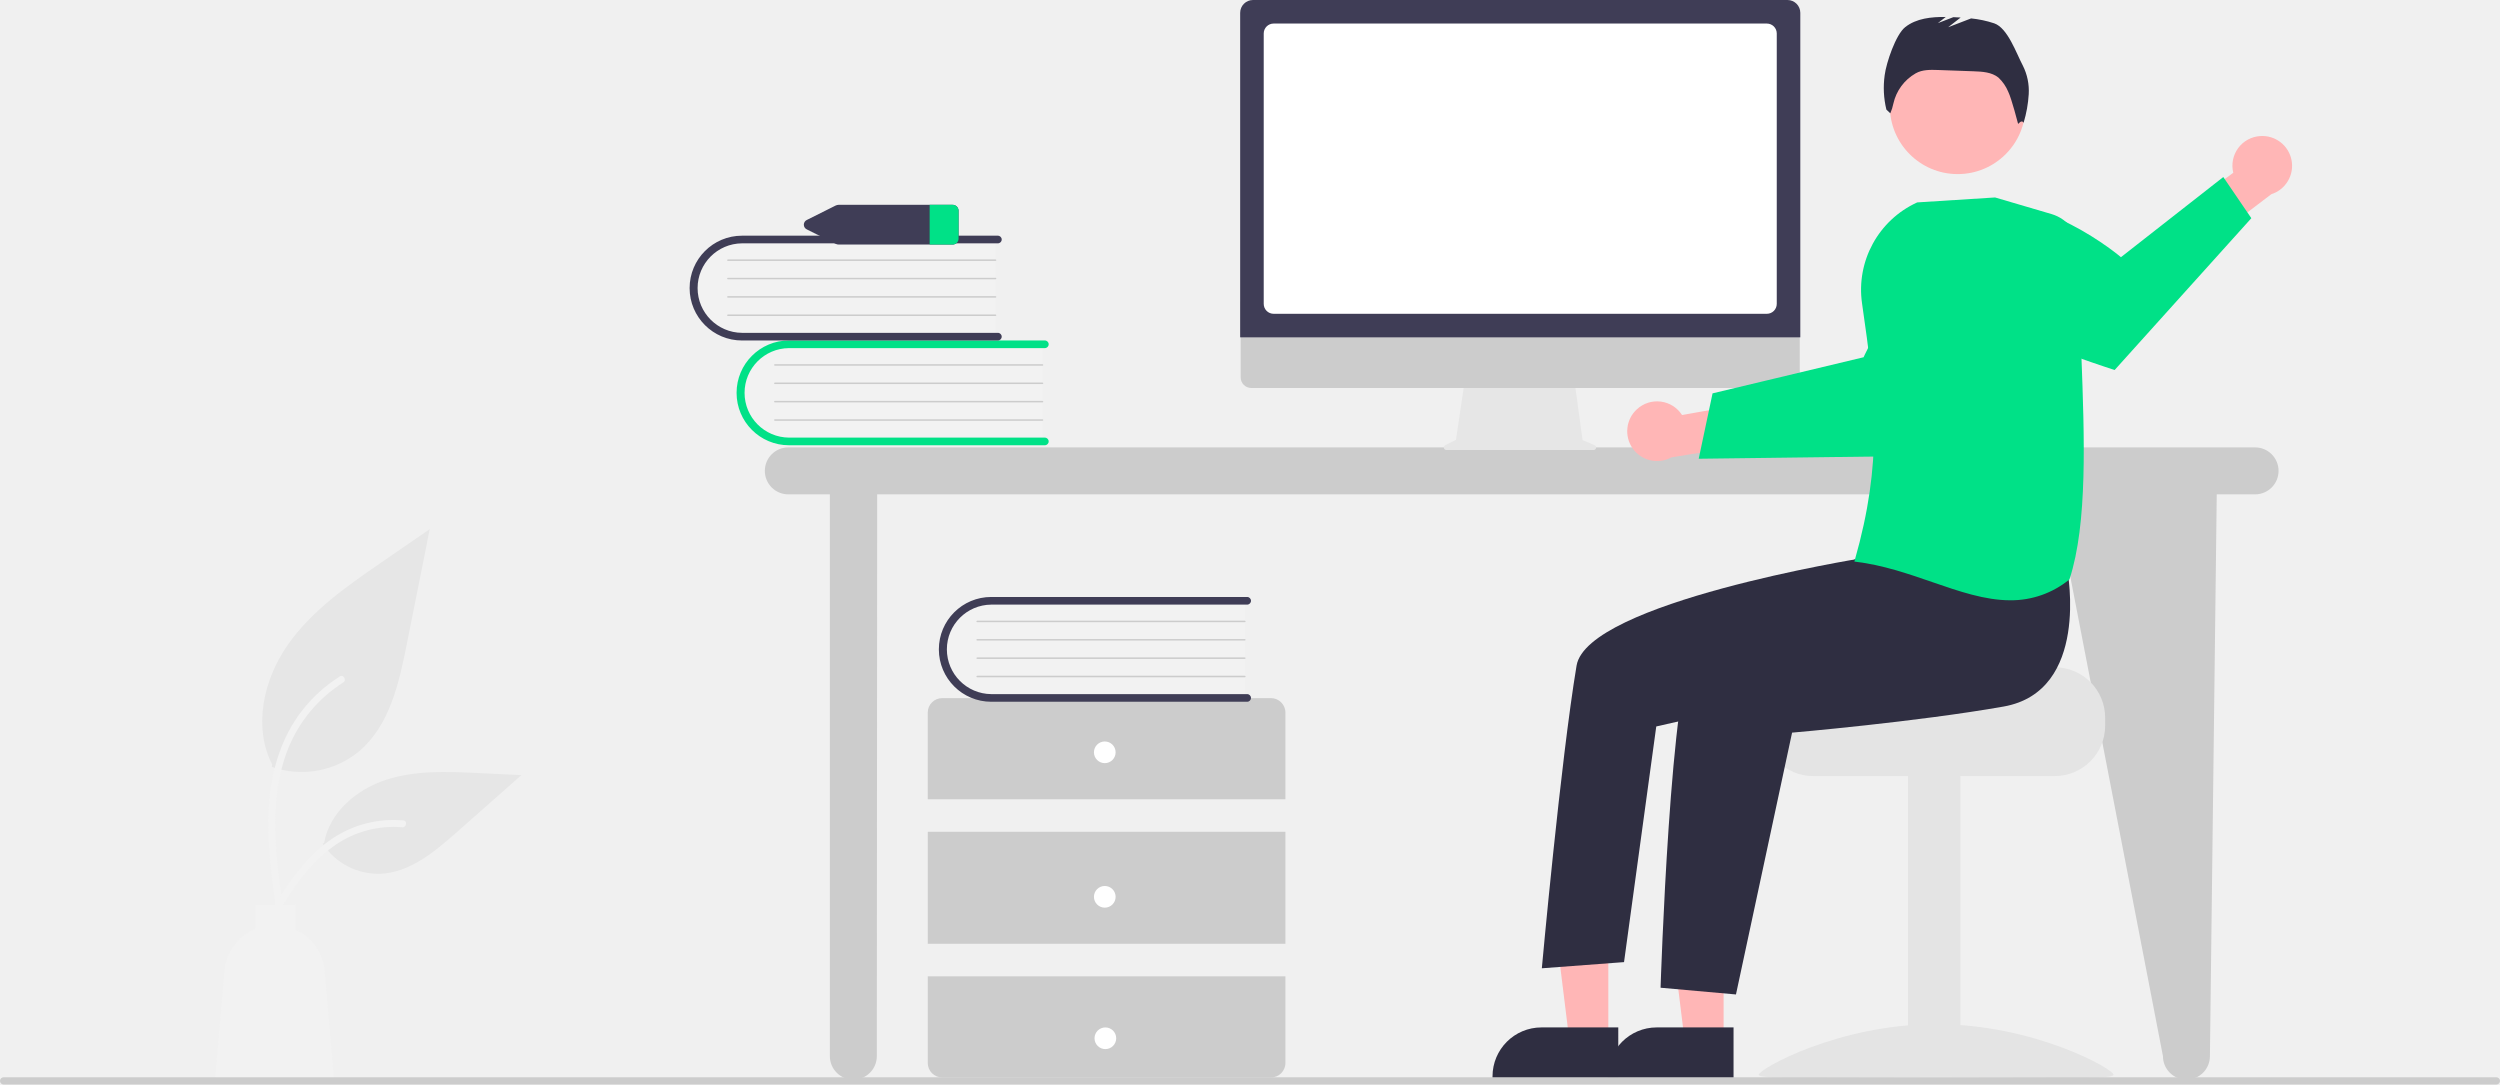
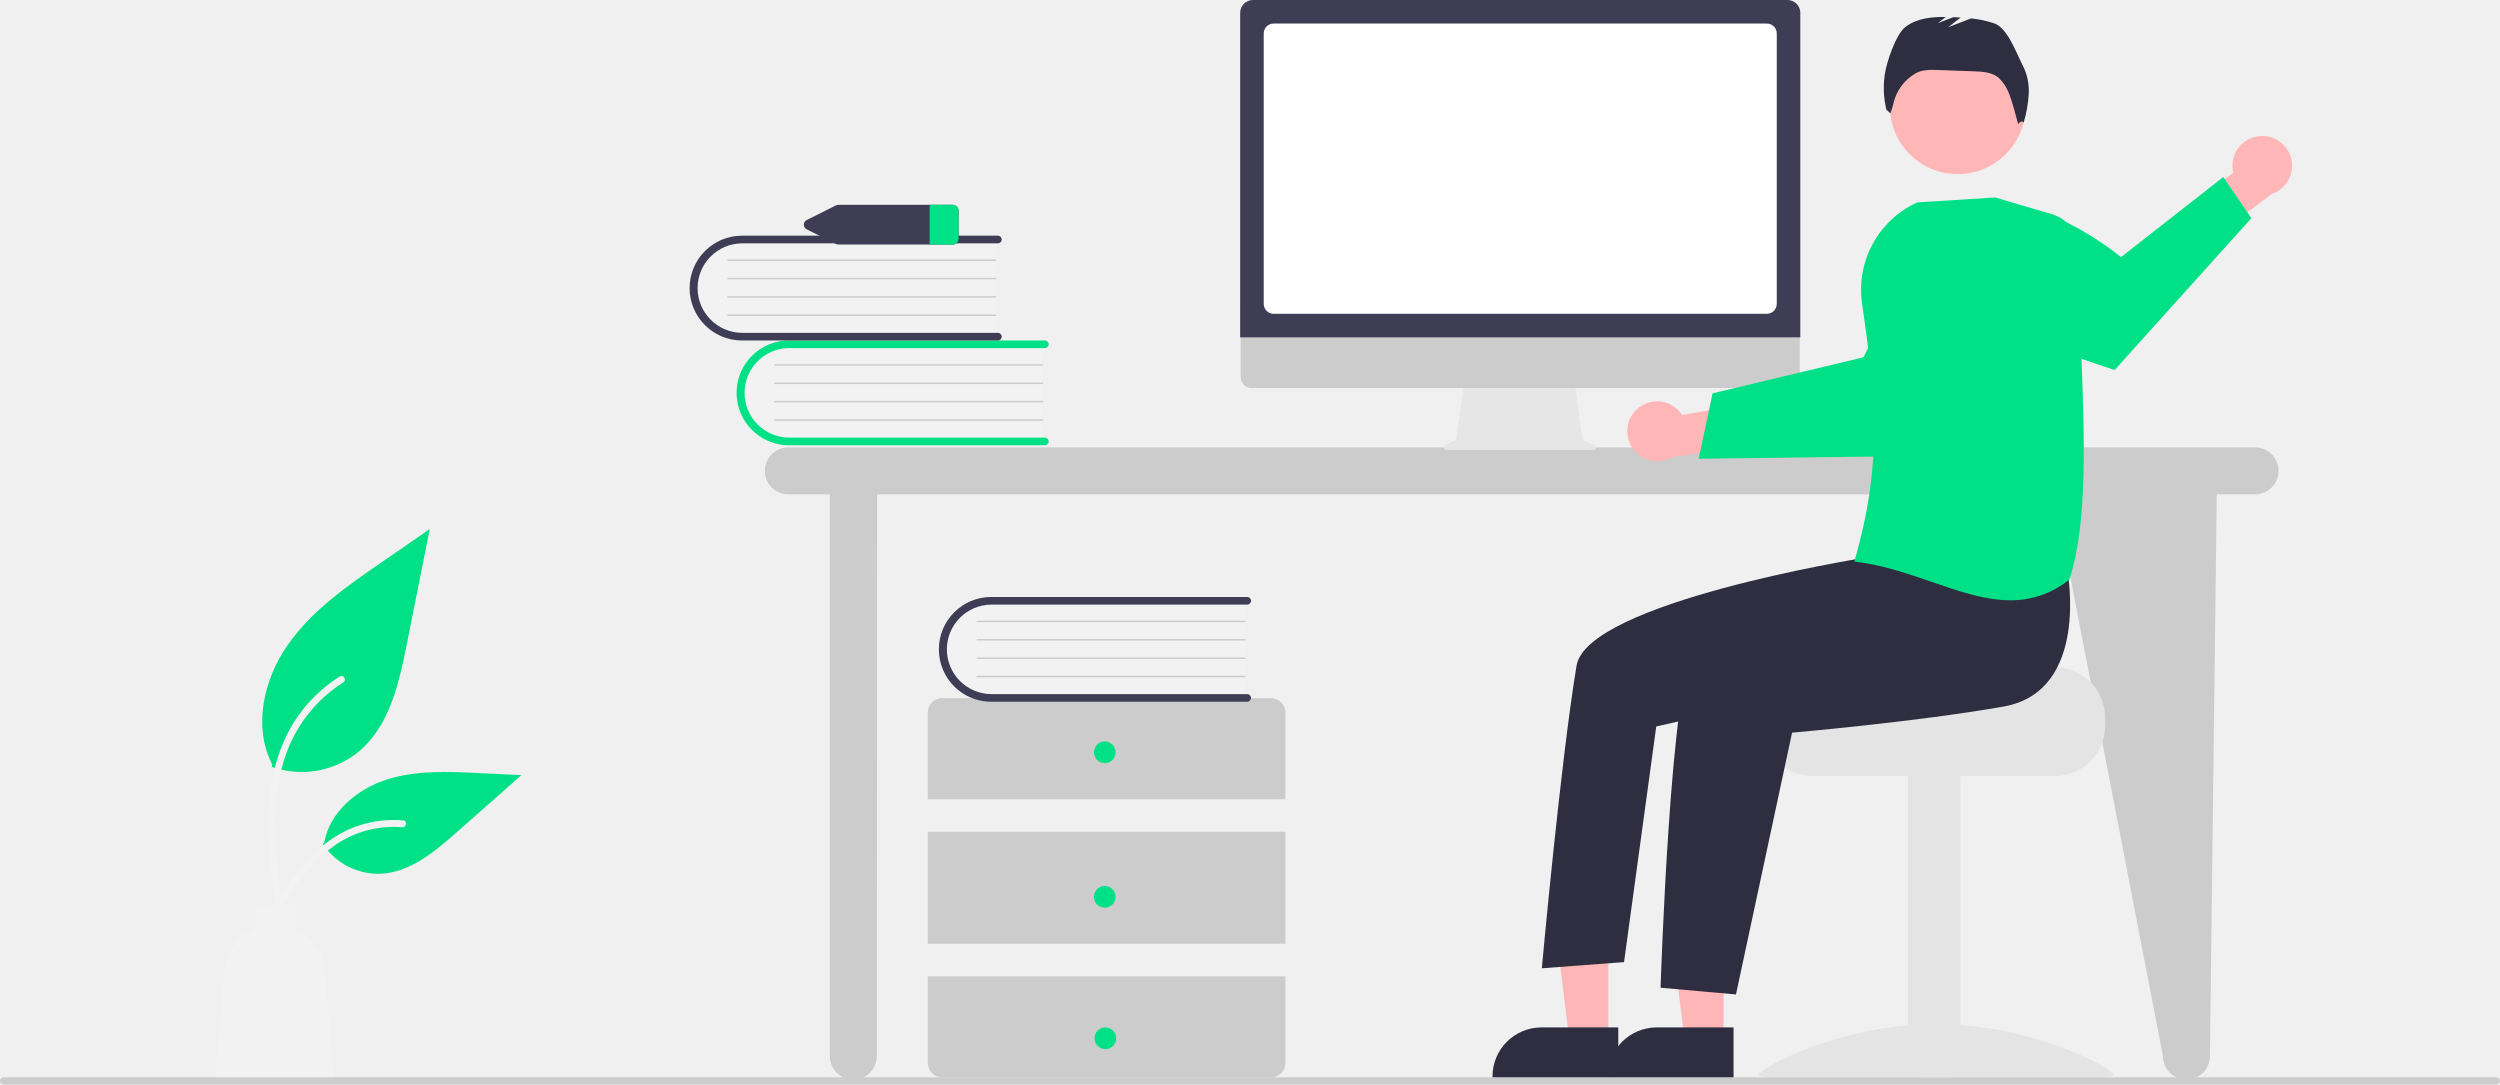
<svg xmlns="http://www.w3.org/2000/svg" data-name="Layer 1" width="979.327" height="424.837" viewBox="0 0 979.327 424.837">
  <path d="M993.718,412.839H419.142a9.199,9.199,0,0,0,0,18.398H435.417V651.303a9.199,9.199,0,0,0,18.398,0l.14-220.065h461.156l42.52,220.065a9.199,9.199,0,1,0,18.398,0l2.676-220.065h15.014a9.199,9.199,0,0,0,0-18.398Z" transform="translate(-110.3366 -237.5817)" fill="#ccc" />
  <path d="M518.737,371.85v38.955H421.141a19.489,19.489,0,1,1-1.355-38.955q.677-.024,1.355,0Z" transform="translate(-110.3366 -237.5817)" fill="#f2f2f2" />
  <path d="M521.134,410.506a1.499,1.499,0,0,1-1.498,1.498H419.403a20.526,20.526,0,0,1,0-41.052H519.636a1.498,1.498,0,1,1,0,2.997H419.403a17.53,17.53,0,0,0,0,35.059H519.636A1.499,1.499,0,0,1,521.134,410.506Z" transform="translate(-110.3366 -237.5817)" fill="#00e187" />
  <path d="M518.737,380.84H413.859a.3.3,0,0,1-.006-.599H518.737a.3.3,0,0,1,0,.599Z" transform="translate(-110.3366 -237.5817)" fill="#ccc" />
  <path d="M518.737,388.032H413.859a.3.3,0,0,1-.006-.599H518.737a.3.3,0,0,1,0,.599Z" transform="translate(-110.3366 -237.5817)" fill="#ccc" />
  <path d="M518.737,395.223H413.859a.3.3,0,0,1-.006-.599H518.737a.3.3,0,0,1,0,.599Z" transform="translate(-110.3366 -237.5817)" fill="#ccc" />
  <path d="M518.737,402.415H413.859a.3.3,0,0,1-.006-.599H518.737a.3.3,0,0,1,0,.599Z" transform="translate(-110.3366 -237.5817)" fill="#ccc" />
  <path d="M500.339,330.809v38.955H402.743a19.489,19.489,0,0,1-1.355-38.955q.677-.024,1.355,0Z" transform="translate(-110.3366 -237.5817)" fill="#f2f2f2" />
  <path d="M502.737,369.464a1.499,1.499,0,0,1-1.498,1.498H401.005a20.526,20.526,0,0,1,0-41.052H501.239a1.498,1.498,0,1,1,0,2.997H401.005a17.53,17.53,0,0,0,0,35.059H501.239A1.499,1.499,0,0,1,502.737,369.464Z" transform="translate(-110.3366 -237.5817)" fill="#3f3d56" />
  <path d="M500.339,339.799H395.461a.3.3,0,0,1-.006-.599H500.339a.3.3,0,0,1,0,.599Z" transform="translate(-110.3366 -237.5817)" fill="#ccc" />
  <path d="M500.339,346.991H395.461a.3.3,0,0,1-.006-.599H500.339a.3.3,0,0,1,0,.599Z" transform="translate(-110.3366 -237.5817)" fill="#ccc" />
  <path d="M500.339,354.182H395.461a.3.3,0,0,1-.006-.599H500.339a.3.3,0,0,1,0,.599Z" transform="translate(-110.3366 -237.5817)" fill="#ccc" />
  <path d="M500.339,361.374H395.461a.3.3,0,0,1-.006-.599H500.339a.3.3,0,0,1,0,.599Z" transform="translate(-110.3366 -237.5817)" fill="#ccc" />
  <path d="M613.874,550.683V516.718a5.661,5.661,0,0,0-5.661-5.661H479.428a5.661,5.661,0,0,0-5.661,5.661v33.965Z" transform="translate(-110.3366 -237.5817)" fill="#ccc" />
  <rect x="363.431" y="325.839" width="140.106" height="43.872" fill="#ccc" />
  <path d="M473.768,620.029V653.994a5.661,5.661,0,0,0,5.661,5.661H608.213a5.661,5.661,0,0,0,5.661-5.661V620.029Z" transform="translate(-110.3366 -237.5817)" fill="#ccc" />
-   <circle cx="432.776" cy="294.704" r="4.246" fill="#fff" />
-   <circle cx="432.776" cy="351.312" r="4.246" fill="#fff" />
-   <circle cx="433.004" cy="406.722" r="4.246" fill="#fff" />
+   <circle cx="432.776" cy="294.704" r="4.246" fill="#00e187" />
+   <circle cx="432.776" cy="351.312" r="4.246" fill="#00e187" />
+   <circle cx="433.004" cy="406.722" r="4.246" fill="#00e187" />
  <path d="M597.989,472.331v38.955H500.393a19.489,19.489,0,0,1-1.356-38.955q.678-.024,1.356,0Z" transform="translate(-110.3366 -237.5817)" fill="#f2f2f2" />
  <path d="M600.386,510.986a1.499,1.499,0,0,1-1.498,1.498H498.655a20.526,20.526,0,0,1-.025-41.052H598.888a1.498,1.498,0,1,1,0,2.997H498.655a17.53,17.53,0,0,0,0,35.059H598.888A1.499,1.499,0,0,1,600.386,510.986Z" transform="translate(-110.3366 -237.5817)" fill="#3f3d56" />
  <path d="M597.989,481.32H493.111a.3.3,0,0,1-.006-.599H597.989a.3.3,0,0,1,0,.599Z" transform="translate(-110.3366 -237.5817)" fill="#ccc" />
  <path d="M597.989,488.512H493.111a.3.3,0,0,1-.006-.599H597.989a.3.3,0,0,1,0,.599Z" transform="translate(-110.3366 -237.5817)" fill="#ccc" />
  <path d="M597.989,495.703H493.111a.3.3,0,0,1-.006-.599H597.989a.3.3,0,0,1,0,.599Z" transform="translate(-110.3366 -237.5817)" fill="#ccc" />
  <path d="M597.989,502.895H493.111a.3.3,0,0,1-.006-.599H597.989a.3.3,0,0,1,0,.599Z" transform="translate(-110.3366 -237.5817)" fill="#ccc" />
  <path d="M483.367,317.814H438.902a2.747,2.747,0,0,0-1.217.283l-11.223,5.618a2.045,2.045,0,0,0,0,3.764l11.223,5.618a2.747,2.747,0,0,0,1.217.283h44.466a2.334,2.334,0,0,0,2.463-2.165v-11.237A2.334,2.334,0,0,0,483.367,317.814Z" transform="translate(-110.3366 -237.5817)" fill="#3f3d56" />
  <path d="M485.83,319.979v11.237a2.334,2.334,0,0,1-2.463,2.165h-8.859V317.814h8.859A2.334,2.334,0,0,1,485.83,319.979Z" transform="translate(-110.3366 -237.5817)" fill="#00e187" />
-   <path d="M216.781,537.993a35.34,35.34,0,0,0,34.126-6.011c11.953-10.032,15.7-26.56,18.749-41.864q4.509-22.633,9.019-45.266l-18.882,13.002c-13.579,9.35-27.464,18.999-36.866,32.542S209.421,522.426,216.975,537.08" transform="translate(-110.3366 -237.5817)" fill="#e6e6e6" />
+   <path d="M216.781,537.993a35.34,35.34,0,0,0,34.126-6.011c11.953-10.032,15.7-26.56,18.749-41.864q4.509-22.633,9.019-45.266l-18.882,13.002c-13.579,9.35-27.464,18.999-36.866,32.542S209.421,522.426,216.975,537.08" transform="translate(-110.3366 -237.5817)" fill="#00e187" />
  <path d="M218.395,592.797c-1.911-13.921-3.876-28.02-2.536-42.09,1.191-12.496,5.003-24.7,12.764-34.707a57.736,57.736,0,0,1,14.813-13.423c1.481-.935,2.845,1.413,1.37,2.343a54.888,54.888,0,0,0-21.711,26.196c-4.727,12.023-5.486,25.128-4.671,37.9.493,7.723,1.537,15.396,2.589,23.059a1.406,1.406,0,0,1-.948,1.669,1.365,1.365,0,0,1-1.669-.948Z" transform="translate(-110.3366 -237.5817)" fill="#f2f2f2" />
-   <path d="M236.802,568.164a26.014,26.014,0,0,0,22.666,11.699c11.474-.545,21.04-8.553,29.651-16.156l25.47-22.488-16.857-.807c-12.122-.58-24.557-1.121-36.104,2.617s-22.195,12.735-24.306,24.686" transform="translate(-110.3366 -237.5817)" fill="#e6e6e6" />
+   <path d="M236.802,568.164a26.014,26.014,0,0,0,22.666,11.699c11.474-.545,21.04-8.553,29.651-16.156l25.47-22.488-16.857-.807c-12.122-.58-24.557-1.121-36.104,2.617s-22.195,12.735-24.306,24.686" transform="translate(-110.3366 -237.5817)" fill="#00e187" />
  <path d="M212.994,600.8c9.199-16.276,19.868-34.365,38.933-40.147A43.445,43.445,0,0,1,268.302,558.962c1.739.15,1.304,2.83-.431,2.68a40.361,40.361,0,0,0-26.133,6.914c-7.369,5.016-13.106,11.988-17.962,19.383-2.974,4.529-5.639,9.251-8.303,13.966-.852,1.507-3.341.419-2.479-1.105Z" transform="translate(-110.3366 -237.5817)" fill="#f2f2f2" />
  <path d="M198.255,617.932a19.698,19.698,0,0,1,12.071-16.498v-9.41h15.782v9.706a19.688,19.688,0,0,1,11.414,16.202l3.711,43.138H194.544Z" transform="translate(-110.3366 -237.5817)" fill="#f2f2f2" />
  <path d="M734.973,411.955l-4.695-1.977-3.221-23.536h-42.889l-3.491,23.439-4.2,2.1a.997.997,0,0,0,.446,1.89h57.663A.997.997,0,0,0,734.973,411.955Z" transform="translate(-110.3366 -237.5817)" fill="#e6e6e6" />
  <path d="M811.19,389.574H600.507a4.174,4.174,0,0,1-4.165-4.174V355.691H815.354V385.4A4.174,4.174,0,0,1,811.19,389.574Z" transform="translate(-110.3366 -237.5817)" fill="#ccc" />
  <path d="M815.575,369.732H596.15V242.613a5.037,5.037,0,0,1,5.032-5.032h209.361a5.038,5.038,0,0,1,5.032,5.032Z" transform="translate(-110.3366 -237.5817)" fill="#3f3d56" />
  <path d="M802.469,360.506h-193.214a3.883,3.883,0,0,1-3.879-3.879V250.687a3.884,3.884,0,0,1,3.879-3.879h193.214a3.884,3.884,0,0,1,3.879,3.879V356.627A3.883,3.883,0,0,1,802.469,360.506Z" transform="translate(-110.3366 -237.5817)" fill="#fff" />
  <path d="M751.58,397.887a11.616,11.616,0,0,1,17.666,2.272l26.134-4.646,6.697,15.193-36.999,6.043a11.679,11.679,0,0,1-13.499-18.862Z" transform="translate(-110.3366 -237.5817)" fill="#ffb6b6" />
  <path d="M775.776,417.286l27.246-.34,3.449-.047,55.433-.698s15.053-14.361,28.161-29.146l-1.837-13.288A54.292,54.292,0,0,0,870.023,340.152C851.25,352.696,840.363,377.526,840.363,377.526l-34.37,8.221-3.438.822-21.356,5.103Z" transform="translate(-110.3366 -237.5817)" fill="#00e187" />
  <path d="M915.25,498.962H864.392c0,2.179-55.594,3.948-55.594,3.948a20.309,20.309,0,0,0-3.332,3.158,19.597,19.597,0,0,0-4.58,12.633v3.158a19.746,19.746,0,0,0,19.739,19.739h94.625a19.756,19.756,0,0,0,19.739-19.739v-3.158A19.766,19.766,0,0,0,915.25,498.962Z" transform="translate(-110.3366 -237.5817)" fill="#e4e4e4" />
  <rect x="747.402" y="303.231" width="20.528" height="118.49" fill="#e4e4e4" />
  <path d="M799.312,658.581c0,2.218,31.107.858,69.48.858s69.48,1.36,69.48-.858-31.107-19.807-69.48-19.807S799.312,656.363,799.312,658.581Z" transform="translate(-110.3366 -237.5817)" fill="#e4e4e4" />
  <polygon points="675.186 407.461 659.908 407.46 652.64 348.531 675.188 348.532 675.186 407.461" fill="#ffb6b6" />
  <path d="M789.419,659.852l-49.262-.002v-.623a19.175,19.175,0,0,1,19.174-19.174h.001l30.088.001Z" transform="translate(-110.3366 -237.5817)" fill="#2f2e41" />
  <polygon points="630.031 407.461 614.753 407.46 607.485 348.531 630.033 348.532 630.031 407.461" fill="#ffb6b6" />
  <path d="M744.264,659.852l-49.262-.002v-.623a19.175,19.175,0,0,1,19.174-19.174h.001l30.088.001Z" transform="translate(-110.3366 -237.5817)" fill="#2f2e41" />
  <circle cx="766.887" cy="41.636" r="26.564" fill="#ffb6b6" />
  <path d="M920.217,461.224s8.913,47.131-25,53.132-82.866,10.22-82.866,10.22L790.367,627.143l-29.534-2.637s3.928-123.467,13.588-133.127,70.712-38.583,70.712-38.583Z" transform="translate(-110.3366 -237.5817)" fill="#2f2e41" />
  <path d="M853.983,441.471,839.151,456.351s-107.094,17.25-111.226,41.985c-6.237,37.344-13.605,118.552-13.605,118.552l32.199-2.415,12.626-92.311,51.518-11.719L869.277,478.5Z" transform="translate(-110.3366 -237.5817)" fill="#2f2e41" />
  <path d="M902.785,263.361c-2.622-4.948-5.954-14.808-11.247-16.637a42.077,42.077,0,0,0-9.058-1.93l-8.996,3.46,4.896-3.808q-1.43-.085-2.858-.139l-6.07,2.335,3.105-2.415c-5.659-.058-11.5.53-15.885,3.975-3.738,2.937-7.442,14.062-8.041,18.778a35.917,35.917,0,0,0,.66,13.531l1.537,1.462a18.859,18.859,0,0,0,1.206-3.839,18.181,18.181,0,0,1,8.703-11.806l.084-.047c2.578-1.451,5.707-1.384,8.663-1.278l14.042.505c3.378.122,7.016.335,9.65,2.454a15.888,15.888,0,0,1,3.858,5.589c1.309,2.641,3.866,12.604,3.866,12.604s1.447-1.881,2.14-.481a48.398,48.398,0,0,0,2.014-11.233A22.009,22.009,0,0,0,902.785,263.361Z" transform="translate(-110.3366 -237.5817)" fill="#2f2e41" />
  <path d="M995.694,290.883A11.616,11.616,0,0,0,985.181,305.261l-21.361,15.757,6.41,15.317,29.854-22.676a11.679,11.679,0,0,0-4.389-22.776Z" transform="translate(-110.3366 -237.5817)" fill="#ffb6b6" />
  <path d="M992.256,323.052l-53.551,59.474s-25.609-8.198-45.415-17.086l-8.898-27.328a54.343,54.343,0,0,1-2.601-19.664c27.456-7.306,59.391,19.879,59.391,19.879l40.085-31.399Z" transform="translate(-110.3366 -237.5817)" fill="#00e187" />
  <path d="M867.301,465.617c-9.554-3.3-19.433-6.713-30.089-7.994l-.458-.055.126-.443c11.031-38.731,8.278-63.507,2.872-100.723a37.591,37.591,0,0,1,21.548-39.501l.065-.03,30.434-1.934.069-.004,22.134,6.51a15.183,15.183,0,0,1,10.867,14.831c-.24,12.239.269,25.904.807,40.371,1.208,32.456,2.457,66.016-4.63,87.792l-.037.114-.095.074a36.099,36.099,0,0,1-23.081,8.108C887.901,472.732,877.762,469.23,867.301,465.617Z" transform="translate(-110.3366 -237.5817)" fill="#00e187" />
  <path d="M1088.248,662.418H111.752a1.415,1.415,0,1,1,0-2.83h976.496a1.415,1.415,0,1,1,0,2.83Z" transform="translate(-110.3366 -237.5817)" fill="#ccc" />
</svg>
